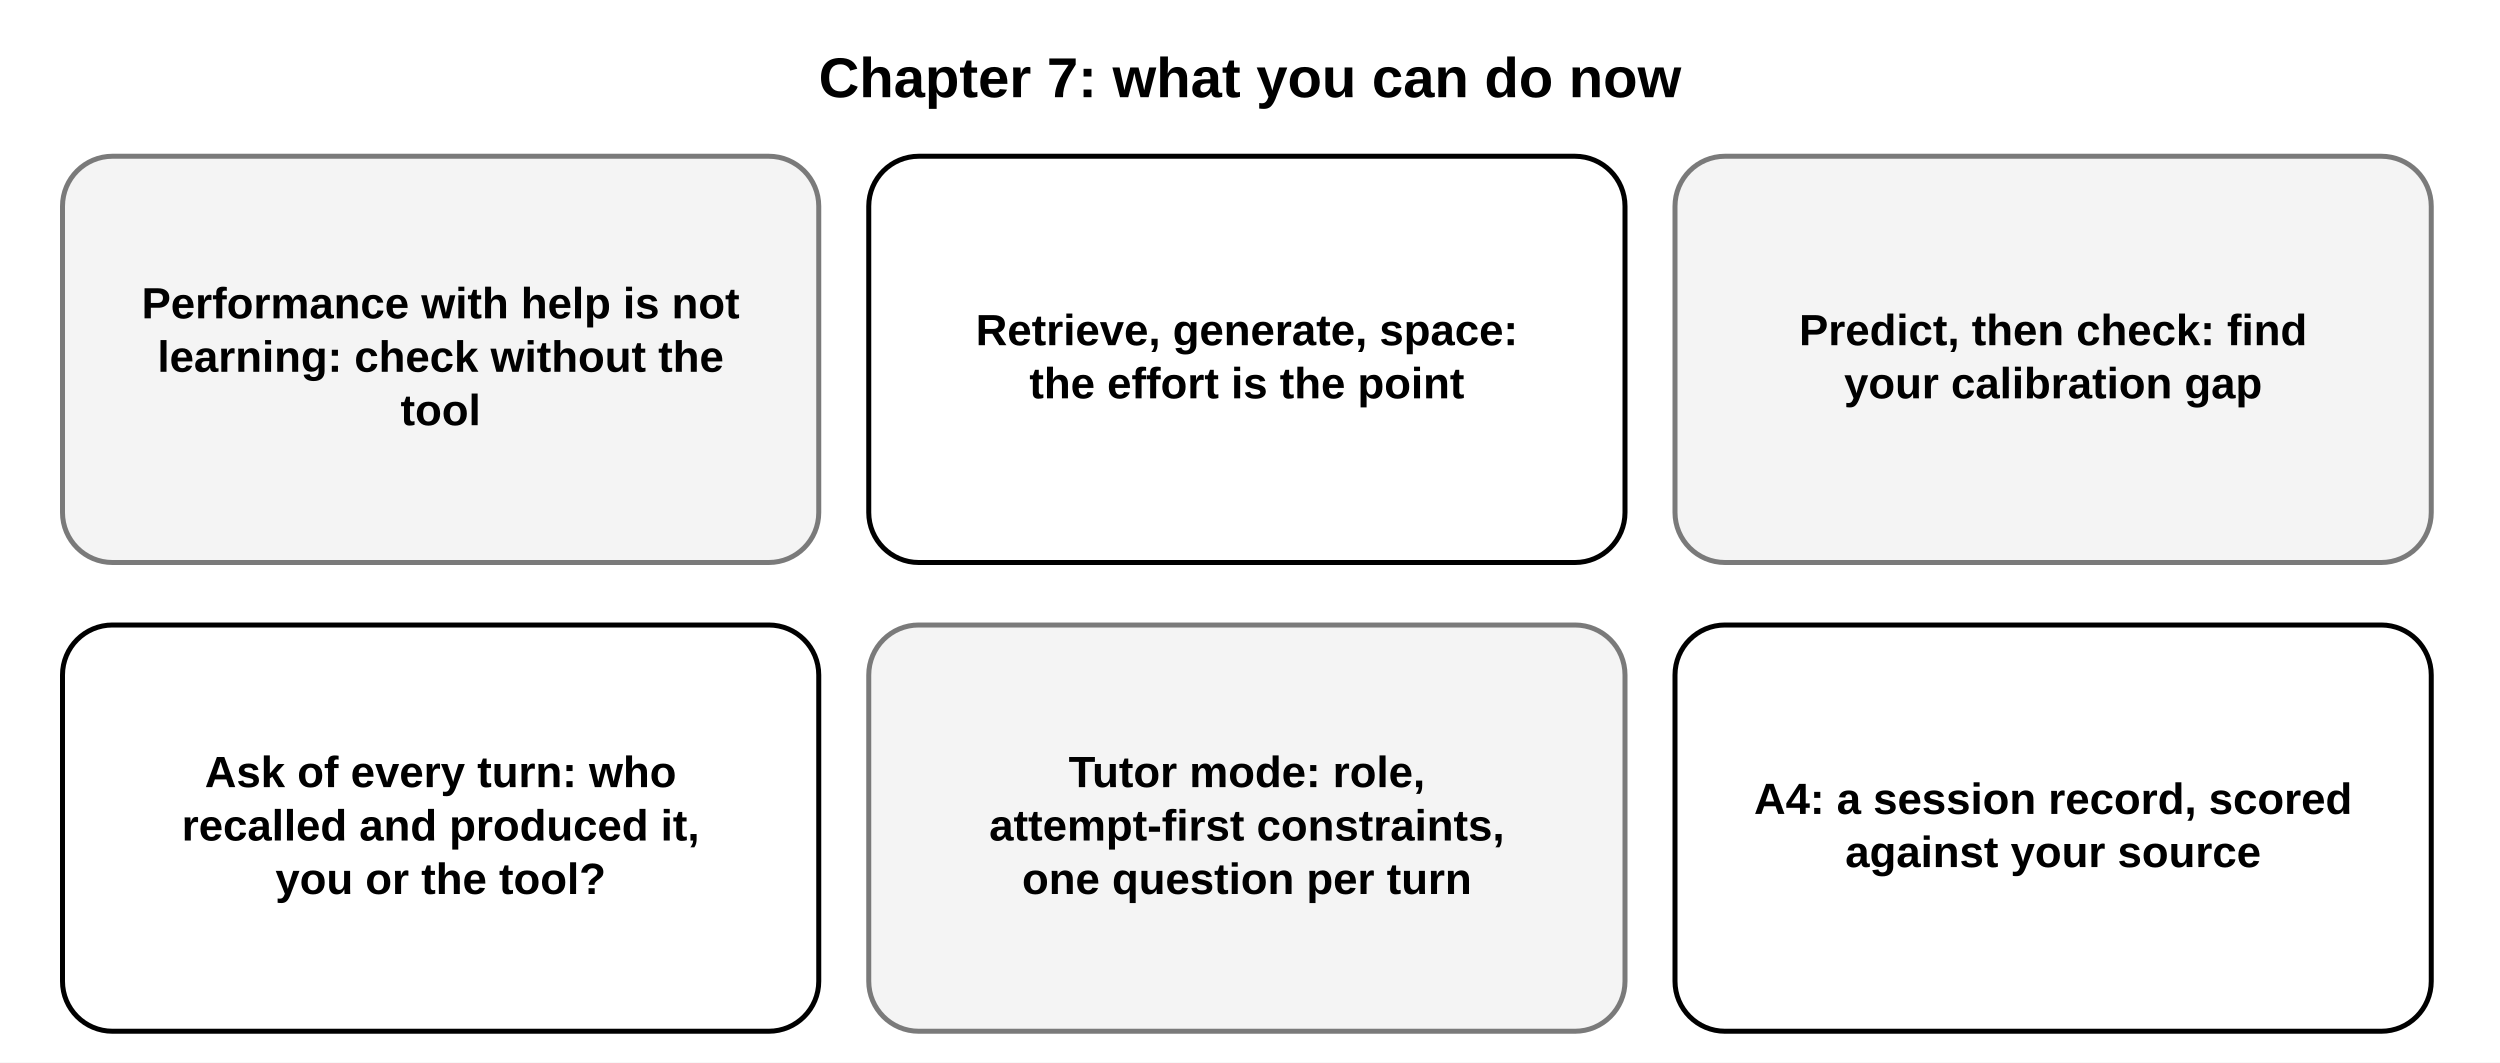
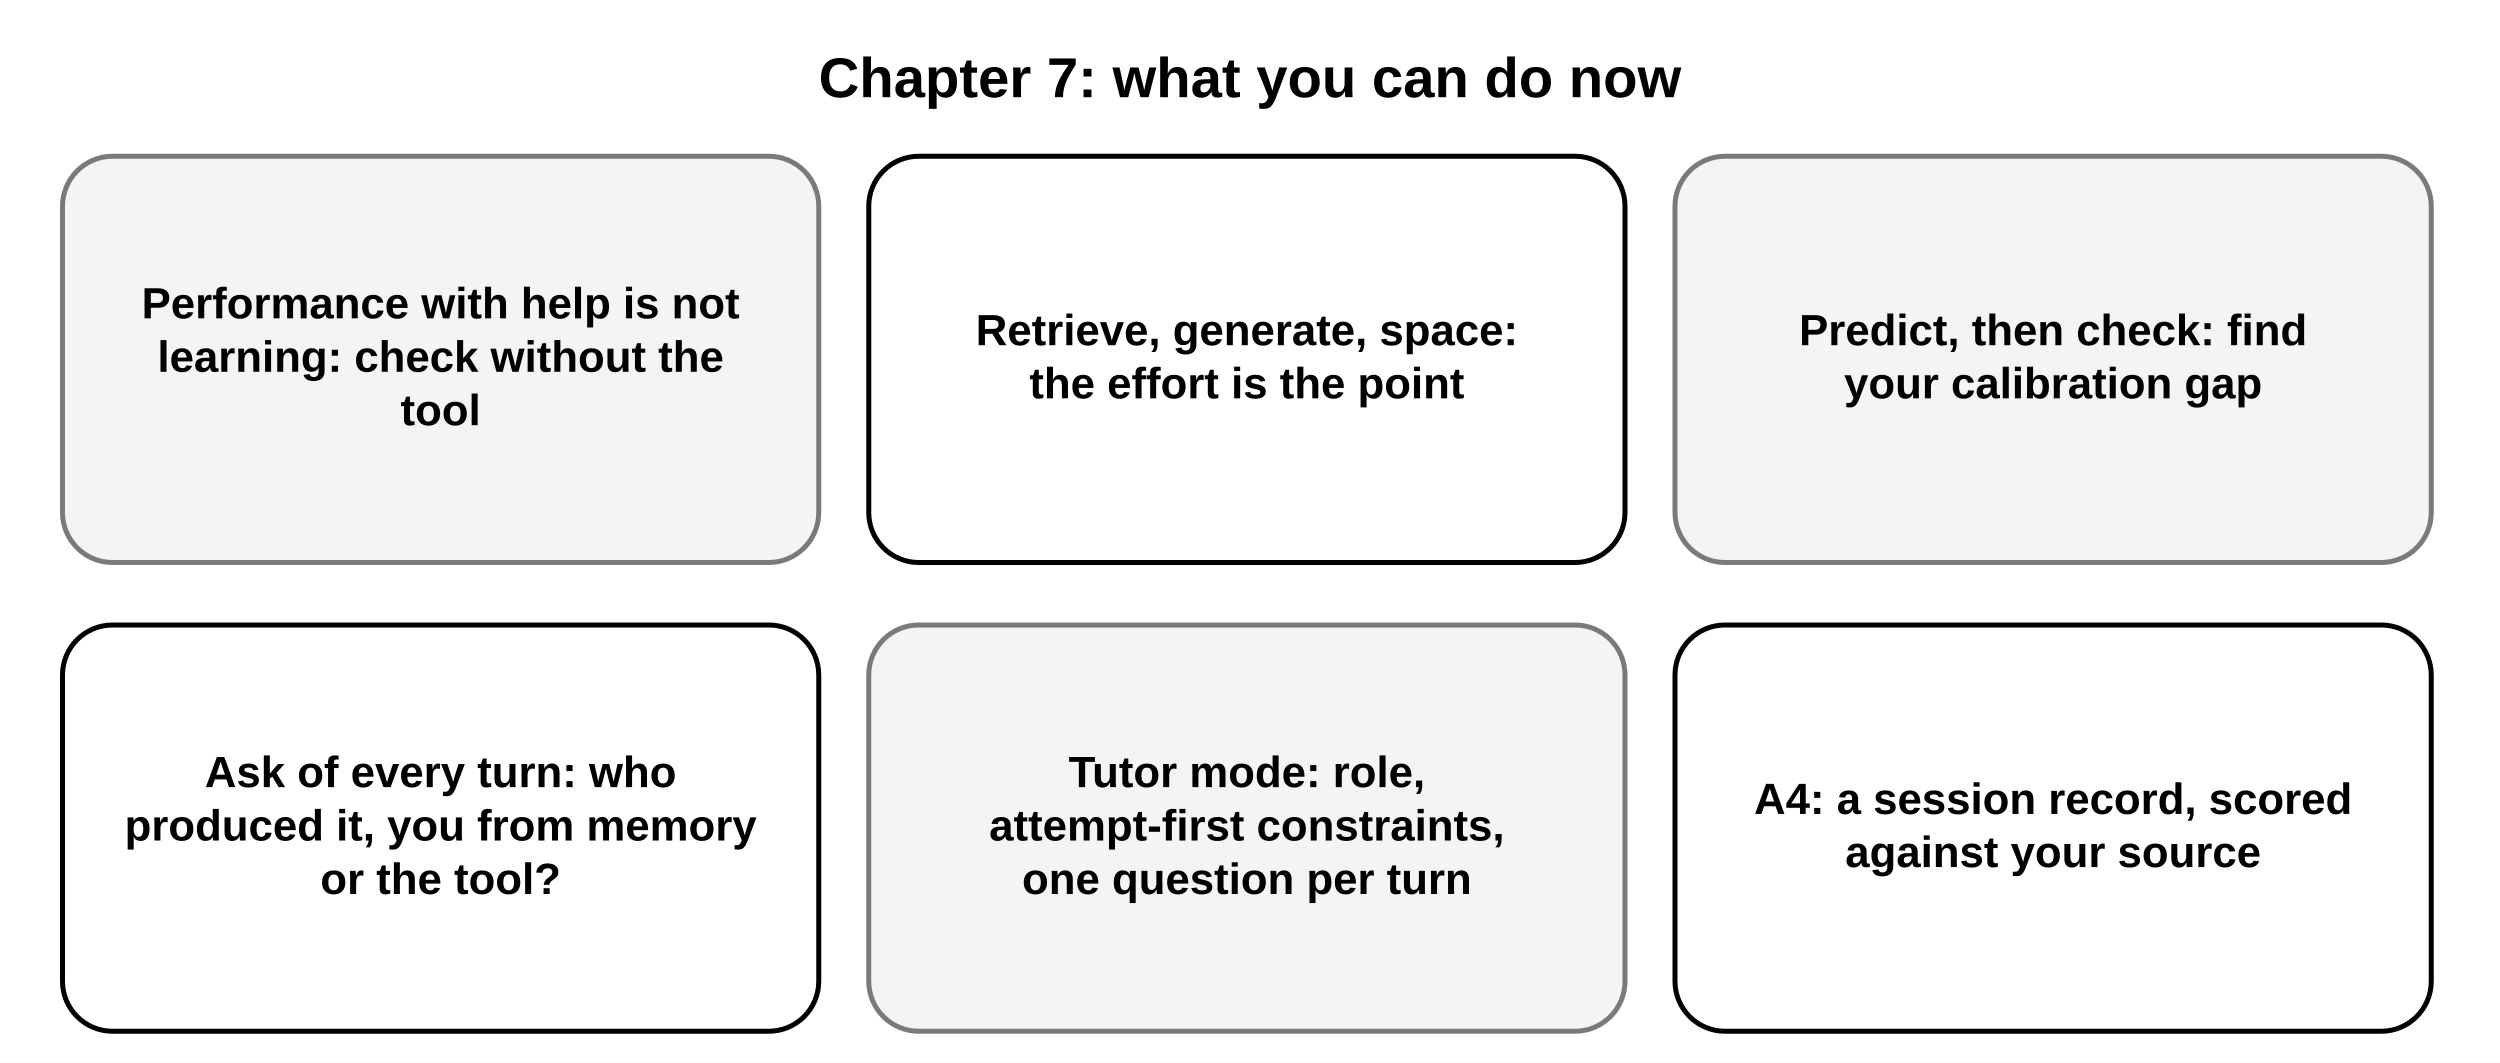
<svg xmlns="http://www.w3.org/2000/svg" viewBox="0 0 800 340" width="800" height="340" role="img" font-family="'Source Sans 3', 'Source Sans Pro', 'Helvetica Neue', Arial, sans-serif">
  <defs>
    <marker id="arrow-gray" viewBox="0 0 10 10" refX="9" refY="5" markerWidth="7" markerHeight="7" orient="auto-start-reverse">
      <path d="M0,0 L10,5 L0,10 z" fill="#000000" />
    </marker>
    <pattern id="hatch" patternUnits="userSpaceOnUse" width="8" height="8" patternTransform="rotate(45)">
      <rect width="8" height="8" fill="#FFFFFF" />
      <line x1="0" y1="0" x2="0" y2="8" stroke="#9A9A9A" stroke-width="1.3" />
    </pattern>
    <pattern id="dots" patternUnits="userSpaceOnUse" width="7" height="7">
      <rect width="7" height="7" fill="#FFFFFF" />
      <circle cx="3.5" cy="3.5" r="1.2" fill="#000" />
    </pattern>
  </defs>
  <rect width="800" height="340" fill="#FFFFFF" />
  <text x="400.0" y="26.0" font-size="18" font-weight="700" text-anchor="middle" dominant-baseline="middle" fill="#000000" style="">Chapter 7: what you can do now</text>
  <rect x="20" y="50" width="242" height="130" rx="16" fill="#F4F4F4" stroke="#7A7A7A" stroke-width="1.6" />
  <text x="141.0" y="97.9" font-size="14" font-weight="600" text-anchor="middle" dominant-baseline="middle" fill="#000000" style="">Performance with help is not</text>
  <text x="141.0" y="115.0" font-size="14" font-weight="600" text-anchor="middle" dominant-baseline="middle" fill="#000000" style="">learning: check without the</text>
  <text x="141.0" y="132.1" font-size="14" font-weight="600" text-anchor="middle" dominant-baseline="middle" fill="#000000" style="">tool</text>
  <rect x="278" y="50" width="242" height="130" rx="16" fill="#FFFFFF" stroke="#000000" stroke-width="1.6" />
  <text x="399.0" y="106.5" font-size="14" font-weight="600" text-anchor="middle" dominant-baseline="middle" fill="#000000" style="">Retrieve, generate, space:</text>
  <text x="399.0" y="123.5" font-size="14" font-weight="600" text-anchor="middle" dominant-baseline="middle" fill="#000000" style="">the effort is the point</text>
  <rect x="536" y="50" width="242" height="130" rx="16" fill="#F4F4F4" stroke="#7A7A7A" stroke-width="1.6" />
  <text x="657.0" y="106.5" font-size="14" font-weight="600" text-anchor="middle" dominant-baseline="middle" fill="#000000" style="">Predict, then check: find</text>
  <text x="657.0" y="123.5" font-size="14" font-weight="600" text-anchor="middle" dominant-baseline="middle" fill="#000000" style="">your calibration gap</text>
  <rect x="20" y="200" width="242" height="130" rx="16" fill="#FFFFFF" stroke="#000000" stroke-width="1.6" />
  <text x="141.0" y="247.9" font-size="14" font-weight="600" text-anchor="middle" dominant-baseline="middle" fill="#000000" style="">Ask of every turn: who</text>
-   <text x="141.0" y="265.0" font-size="14" font-weight="600" text-anchor="middle" dominant-baseline="middle" fill="#000000" style="">recalled and produced it,</text>
-   <text x="141.0" y="282.1" font-size="14" font-weight="600" text-anchor="middle" dominant-baseline="middle" fill="#000000" style="">you or the tool?</text>
+   <text x="141.0" y="265.0" font-size="14" font-weight="600" text-anchor="middle" dominant-baseline="middle" fill="#000000" style="">produced it, you from memory</text>
+   <text x="141.0" y="282.1" font-size="14" font-weight="600" text-anchor="middle" dominant-baseline="middle" fill="#000000" style="">or the tool?</text>
  <rect x="278" y="200" width="242" height="130" rx="16" fill="#F4F4F4" stroke="#7A7A7A" stroke-width="1.6" />
  <text x="399.0" y="247.9" font-size="14" font-weight="600" text-anchor="middle" dominant-baseline="middle" fill="#000000" style="">Tutor mode: role,</text>
  <text x="399.0" y="265.0" font-size="14" font-weight="600" text-anchor="middle" dominant-baseline="middle" fill="#000000" style="">attempt-first constraints,</text>
  <text x="399.0" y="282.1" font-size="14" font-weight="600" text-anchor="middle" dominant-baseline="middle" fill="#000000" style="">one question per turn</text>
  <rect x="536" y="200" width="242" height="130" rx="16" fill="#FFFFFF" stroke="#000000" stroke-width="1.6" />
  <text x="657.0" y="256.5" font-size="14" font-weight="600" text-anchor="middle" dominant-baseline="middle" fill="#000000" style="">A4: a session record, scored</text>
  <text x="657.0" y="273.5" font-size="14" font-weight="600" text-anchor="middle" dominant-baseline="middle" fill="#000000" style="">against your source</text>
</svg>
